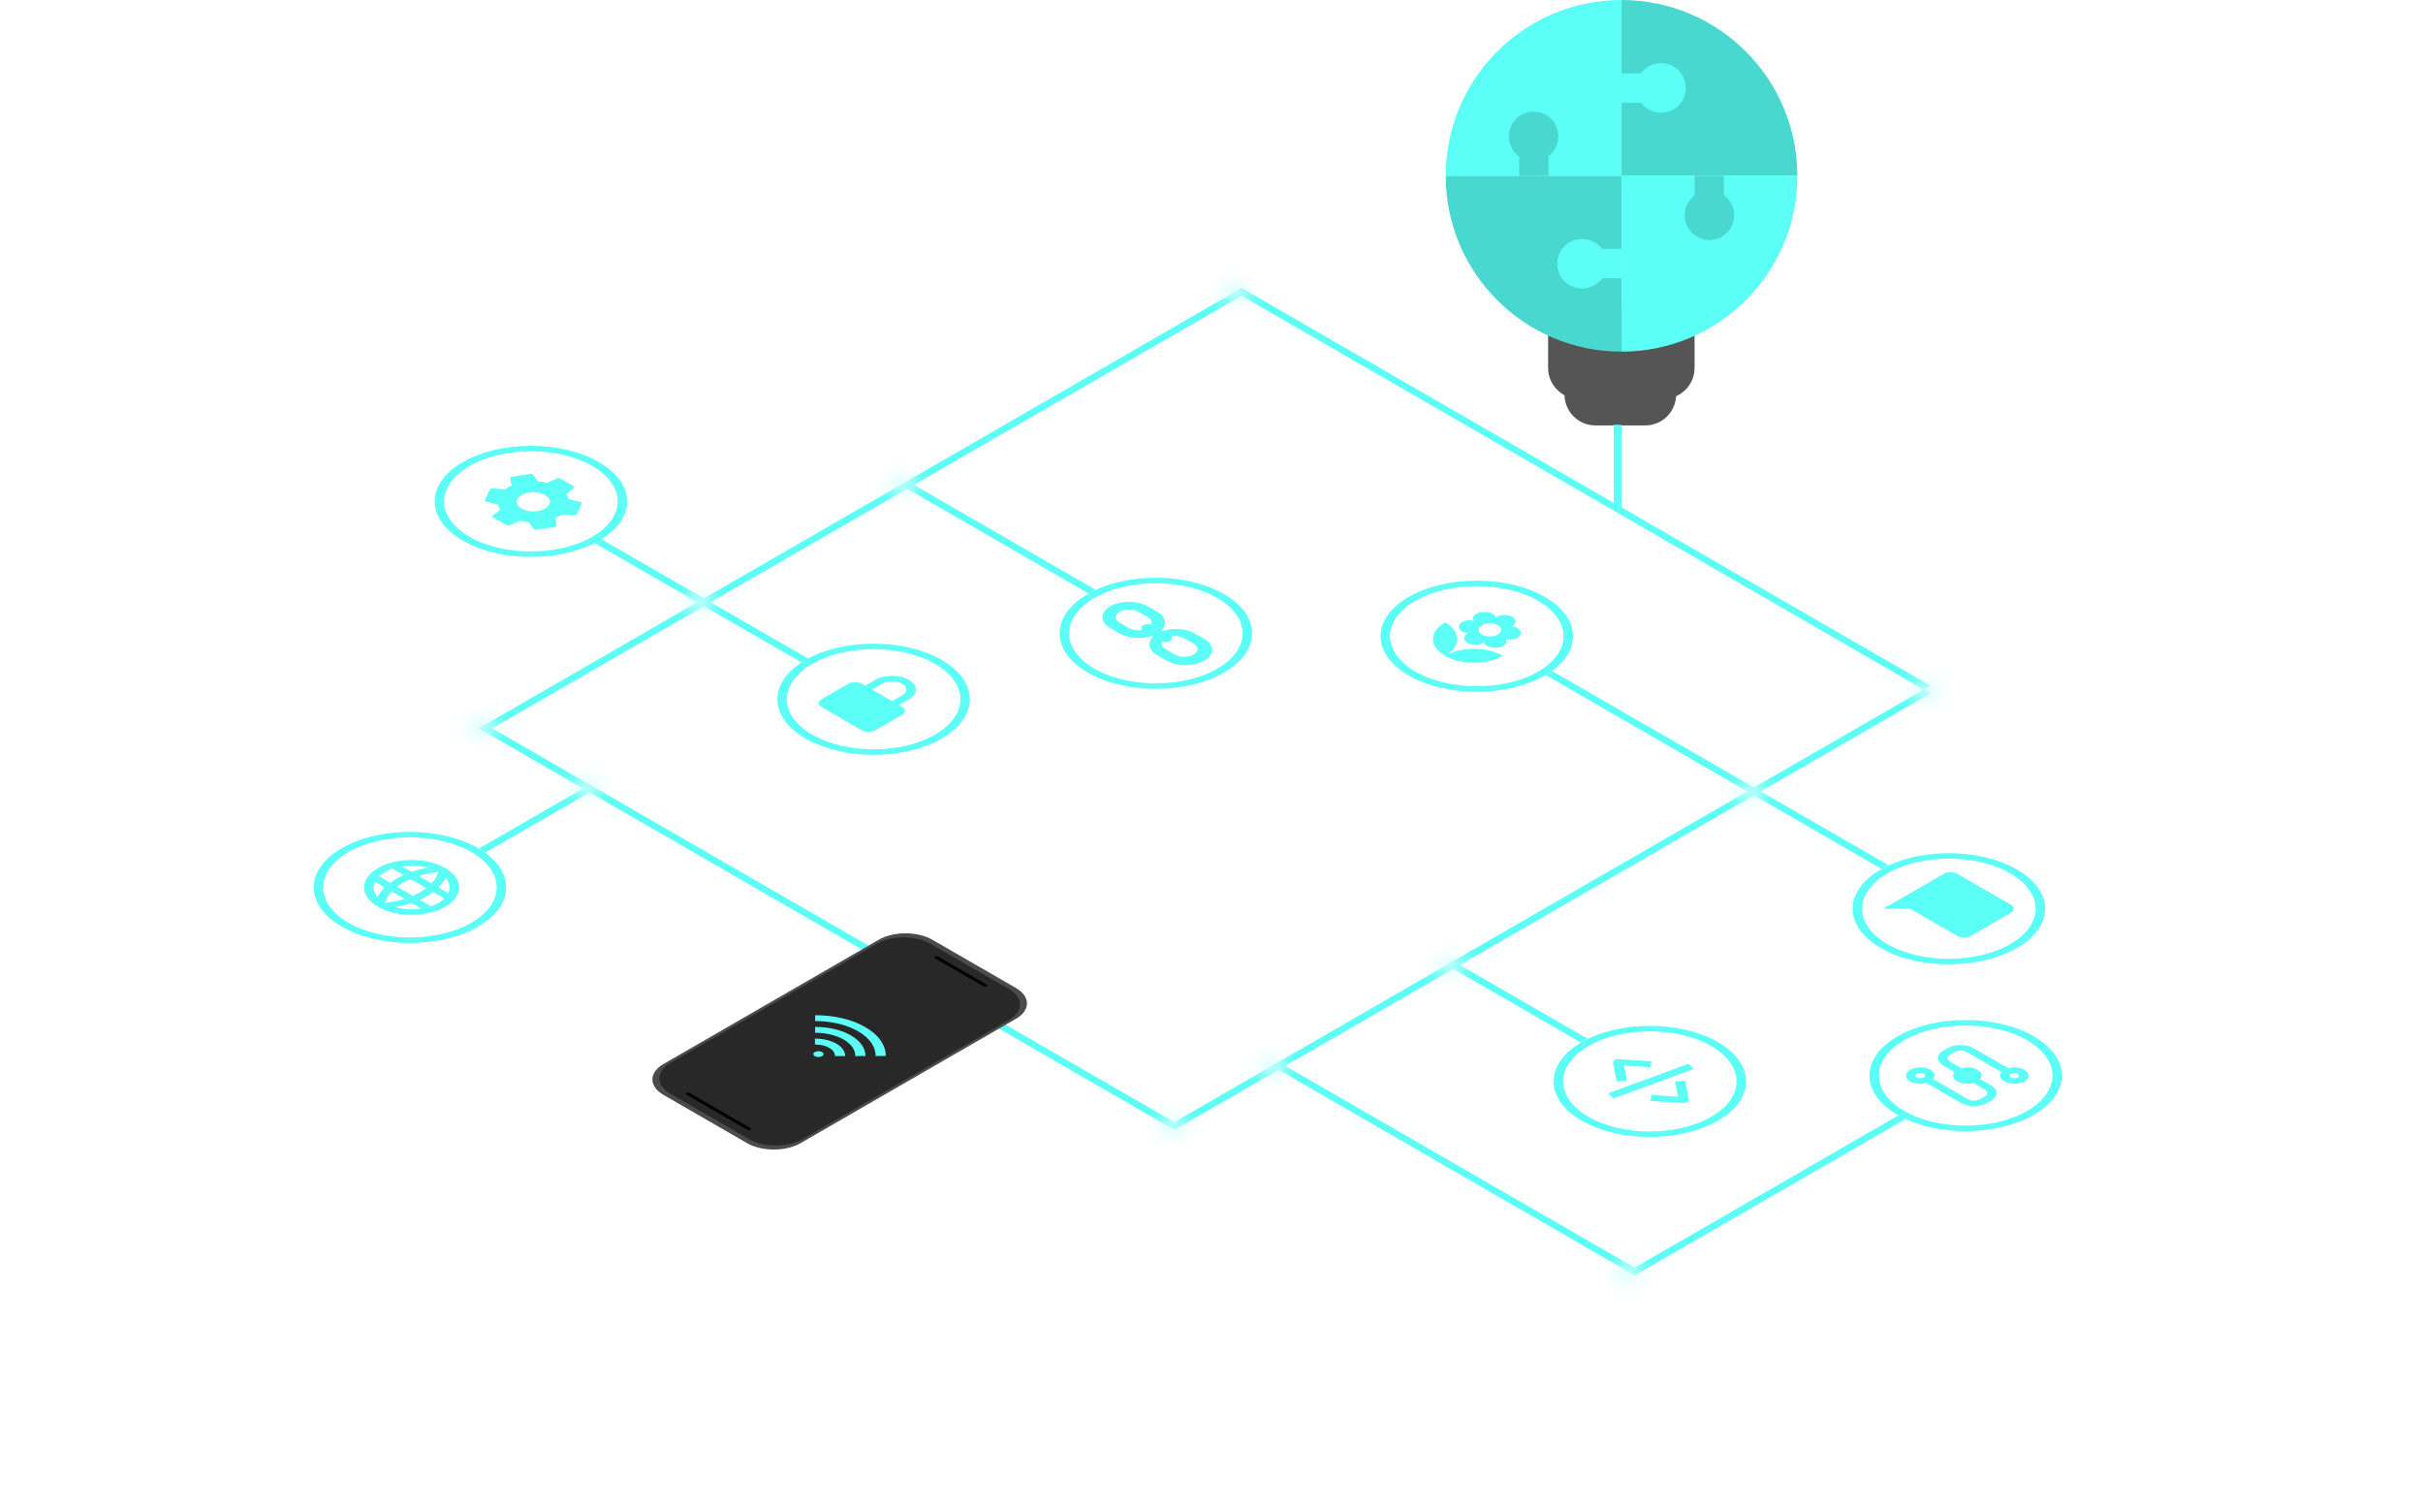
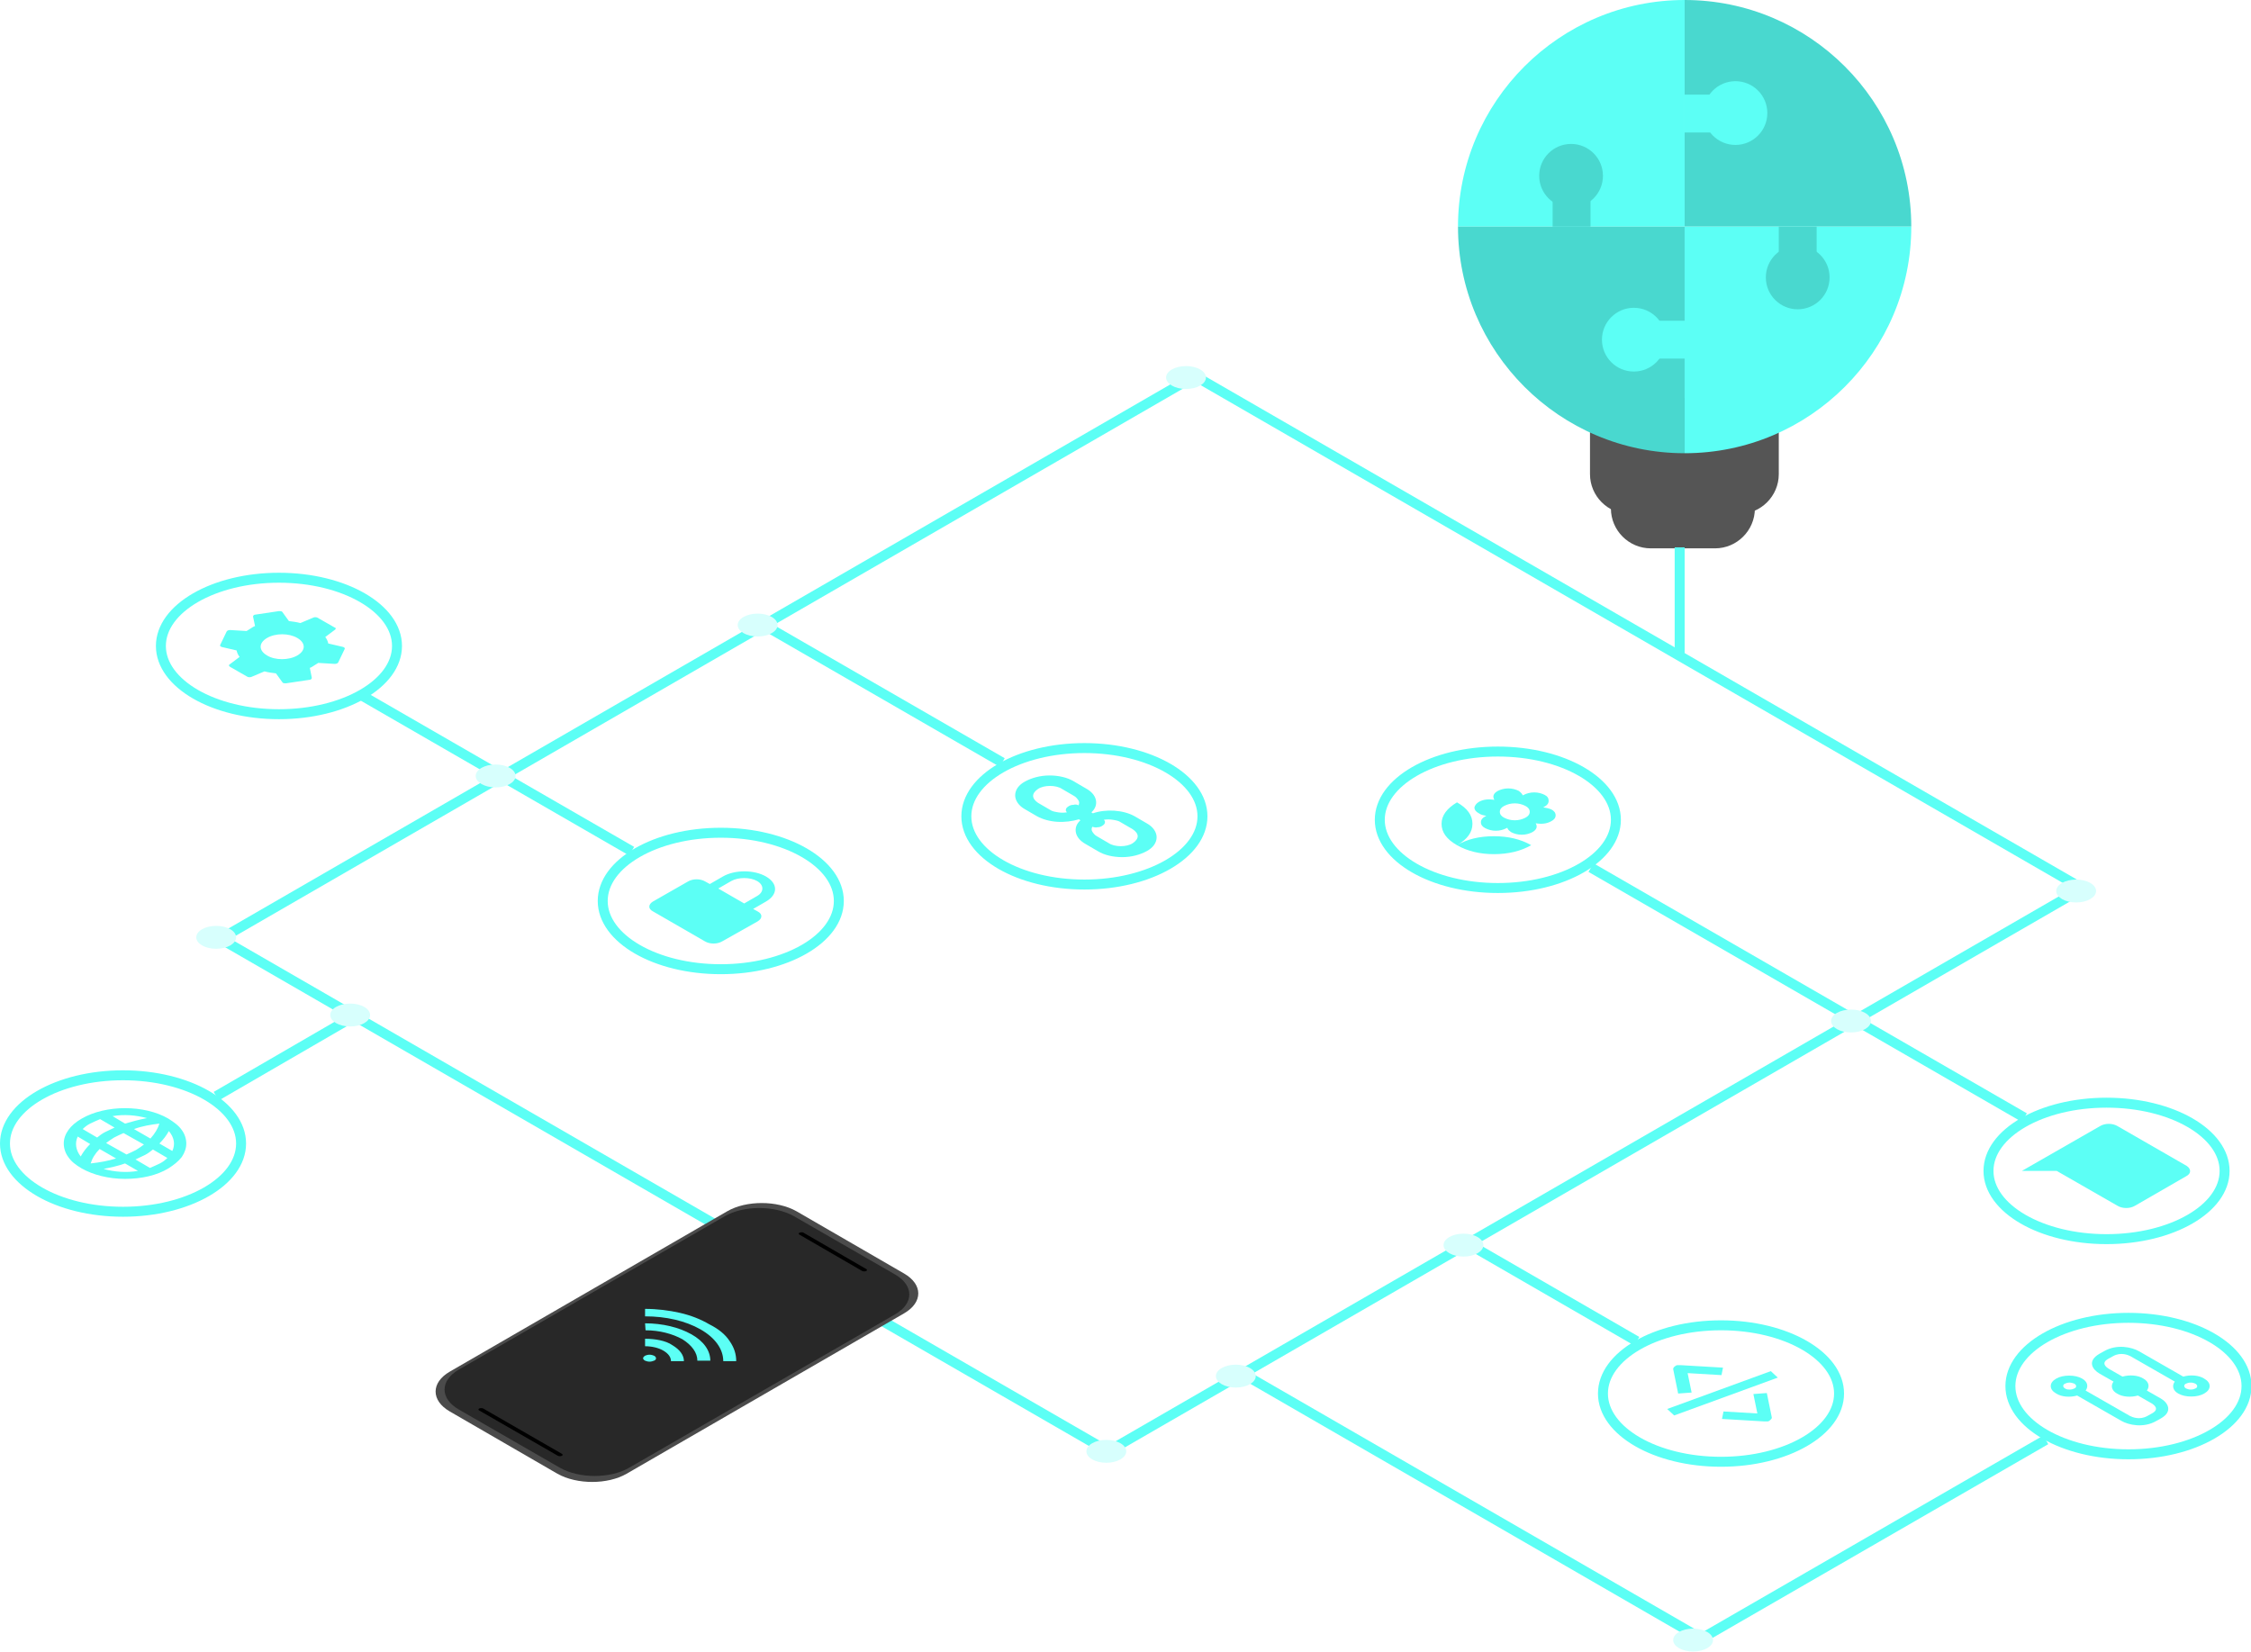
- <svg xmlns="http://www.w3.org/2000/svg" width="627" height="391" viewBox="0 0 627 391" fill="none">
-   <path d="M400.604 79.927H438.502V95.198C438.502 99.617 434.92 103.198 430.502 103.198H408.604C404.185 103.198 400.604 99.617 400.604 95.198V79.927Z" fill="#555555" />
-   <path d="M404.844 99.018H433.741V102.085C433.741 106.503 430.159 110.085 425.741 110.085H412.844C408.425 110.085 404.844 106.503 404.844 102.085V99.018Z" fill="#555555" />
-   <path d="M419.6 0C444.727 0 465.097 20.37 465.097 45.497H419.6V0Z" fill="#49D8CF" />
-   <path d="M374.102 45.497C374.102 20.37 394.471 0 419.599 0V45.497H374.102Z" fill="#5CFFF5" />
-   <circle cx="429.809" cy="22.748" r="6.411" transform="rotate(90 429.809 22.7485)" fill="#5CFFF5" />
-   <rect x="427.197" y="18.997" width="7.599" height="7.599" transform="rotate(90 427.197 18.9967)" fill="#5CFFF5" />
-   <path d="M374.102 45.497H419.599V90.994C394.471 90.994 374.102 70.624 374.102 45.497Z" fill="#49D8CF" />
-   <circle cx="396.851" cy="35.286" r="6.411" fill="#49D8CF" />
-   <rect x="393.1" y="37.898" width="7.599" height="7.599" fill="#49D8CF" />
-   <path d="M419.6 45.497H465.097C465.097 70.624 444.727 90.994 419.6 90.994V45.497Z" fill="#5CFFF5" />
-   <circle cx="409.39" cy="68.246" r="6.411" transform="rotate(-90 409.39 68.2456)" fill="#5CFFF5" />
-   <rect x="412.002" y="71.997" width="7.599" height="7.599" transform="rotate(-90 412.002 71.9974)" fill="#5CFFF5" />
-   <circle cx="442.348" cy="55.708" r="6.411" transform="rotate(-180 442.348 55.7078)" fill="#49D8CF" />
-   <rect x="446.1" y="53.096" width="7.599" height="7.599" transform="rotate(-180 446.1 53.0958)" fill="#49D8CF" />
-   <line y1="-1" x2="205.817" y2="-1" transform="matrix(0.866044 0.499967 -0.866044 0.499967 123.902 188.466)" stroke="#5CFFF5" stroke-width="2" />
-   <line y1="-1" x2="205.817" y2="-1" transform="matrix(0.866044 0.499967 -0.866044 0.499967 319.539 75.525)" stroke="#5CFFF5" stroke-width="2" />
-   <line y1="-1" x2="106.422" y2="-1" transform="matrix(0.866044 0.499967 -0.866044 0.499967 329.104 275.807)" stroke="#5CFFF5" stroke-width="2" />
-   <line y1="-1" x2="40.159" y2="-1" transform="matrix(0.866044 0.499967 -0.866044 0.499967 374.316 249.705)" stroke="#5CFFF5" stroke-width="2" />
-   <line y1="-1" x2="100.398" y2="-1" transform="matrix(0.866044 0.499967 -0.866044 0.499967 399.967 174.662)" stroke="#5CFFF5" stroke-width="2" />
-   <line y1="-1" x2="62.247" y2="-1" transform="matrix(0.866044 0.499967 -0.866044 0.499967 153.465 140.278)" stroke="#5CFFF5" stroke-width="2" />
-   <line y1="-1" x2="56.223" y2="-1" transform="matrix(0.866044 0.499967 -0.866044 0.499967 233.023 125.47)" stroke="#5CFFF5" stroke-width="2" />
-   <line y1="-1" x2="225.896" y2="-1" transform="matrix(-0.866044 0.499967 -0.866044 -0.499967 497.785 178.427)" stroke="#5CFFF5" stroke-width="2" />
-   <line y1="-1" x2="80.821" y2="-1" transform="matrix(-0.866044 0.499967 -0.866044 -0.499967 491.264 288.607)" stroke="#5CFFF5" stroke-width="2" />
-   <line y1="-1" x2="225.896" y2="-1" transform="matrix(-0.866044 0.499967 -0.866044 -0.499967 319.539 75.525)" stroke="#5CFFF5" stroke-width="2" />
-   <line y1="-1" x2="31.123" y2="-1" transform="matrix(-0.866045 0.499967 -0.866044 -0.499968 150.857 204.026)" stroke="#5CFFF5" stroke-width="2" />
-   <line x1="418.582" y1="109.909" x2="418.582" y2="131.915" stroke="#5CFFF5" stroke-width="2" />
-   <rect width="40.963" height="80.319" rx="8" transform="matrix(0.866044 0.499967 -0.866044 0.499967 234.328 239.164)" fill="#4B4B4B" />
-   <rect width="39.46" height="77.685" rx="8" transform="matrix(0.866044 0.499967 -0.866044 0.499967 233.84 240.198)" fill="#282828" />
-   <rect width="19.166" height="0.878" rx="0.439" transform="matrix(0.866044 0.499967 -0.866044 0.499967 178.008 282.575)" fill="black" />
-   <rect width="15.408" height="0.878" rx="0.439" transform="matrix(0.866044 0.499967 -0.866044 0.499967 242.354 247.307)" fill="black" />
-   <path d="M108.566 232.819C109.209 232.528 109.835 232.227 110.426 231.885C111.018 231.544 111.539 231.183 112.044 230.811L114.983 232.508C114.565 232.909 114.07 233.296 113.47 233.642C112.87 233.988 112.2 234.275 111.505 234.516L108.566 232.819ZM102.192 234.721C103.679 234.465 105.122 234.094 106.488 233.627L109.053 235.108C106.76 235.459 104.324 235.322 102.192 234.721ZM106.809 231.805L102.74 229.456C103.227 229.074 103.749 228.713 104.34 228.372C104.931 228.03 105.566 227.724 106.218 227.448L110.287 229.797C109.8 230.169 109.279 230.54 108.687 230.881C108.096 231.223 107.461 231.519 106.809 231.805ZM99.593 233.622C99.914 232.603 100.488 231.599 101.375 230.676L104.696 232.593C103.097 233.105 101.358 233.436 99.593 233.622ZM106.514 225.611L103.975 224.145C106.263 223.787 108.699 223.922 110.826 224.527C109.34 224.783 107.905 225.159 106.514 225.611ZM97.019 228.161L99.558 229.626C98.775 230.43 98.123 231.258 97.68 232.116C96.642 230.887 96.408 229.482 97.019 228.161ZM98.045 226.745C98.462 226.344 98.958 225.957 99.558 225.611C100.158 225.264 100.827 224.978 101.523 224.737L104.462 226.434C103.818 226.725 103.192 227.026 102.601 227.368C102.01 227.709 101.488 228.07 100.984 228.442L98.045 226.745ZM113.444 225.626C113.122 226.645 112.539 227.654 111.652 228.577L108.331 226.66C109.931 226.148 111.678 225.812 113.444 225.626ZM116.009 231.092L113.444 229.611C114.248 228.833 114.885 228 115.339 227.132C116.391 228.372 116.617 229.777 116.009 231.092ZM115.209 224.607C110.4 221.831 102.601 221.846 97.819 224.607C95.513 225.938 94.217 227.744 94.217 229.626C94.217 230.559 94.535 231.482 95.153 232.343C95.771 233.204 96.677 233.987 97.819 234.646C100.125 235.977 103.252 236.725 106.514 236.725C109.775 236.725 112.903 235.977 115.209 234.646C116.35 233.987 117.256 233.204 117.874 232.343C118.492 231.482 118.81 230.559 118.81 229.626C118.81 228.694 118.492 227.771 117.874 226.91C117.256 226.049 116.35 225.266 115.209 224.607Z" fill="#5CFFF5" />
-   <path d="M515.174 280.826L512.409 279.23C513.053 278.437 512.827 277.463 511.696 276.811C510.566 276.158 508.879 276.028 507.505 276.399L504.74 274.803C504.453 274.637 503.088 273.749 504.74 272.795L505.61 272.293C507.201 271.374 508.688 272.062 509.088 272.293L517.939 277.403C517.296 278.196 517.522 279.17 518.652 279.822C519.344 280.222 520.282 280.446 521.261 280.446C522.239 280.446 523.177 280.222 523.869 279.822C524.561 279.423 524.95 278.881 524.95 278.317C524.95 277.752 524.561 277.21 523.869 276.811C522.739 276.158 521.052 276.028 519.678 276.399L510.827 271.289C509.427 270.481 506.427 269.813 503.871 271.289L503.001 271.791C500.445 273.267 501.602 274.999 503.001 275.807L505.766 277.403C505.123 278.196 505.349 279.17 506.479 279.822C507.61 280.475 509.297 280.605 510.67 280.234L513.435 281.83C513.722 281.996 515.087 282.884 513.435 283.838L512.566 284.34C510.975 285.259 509.488 284.571 509.088 284.34L500.236 279.23C500.88 278.437 500.654 277.463 499.523 276.811C498.832 276.411 497.893 276.187 496.915 276.187C495.937 276.187 494.998 276.411 494.306 276.811C493.615 277.21 493.226 277.752 493.226 278.317C493.226 278.881 493.615 279.423 494.306 279.822C495.437 280.475 497.124 280.605 498.497 280.234L507.349 285.344C508.749 286.152 511.757 286.815 514.305 285.344L515.174 284.842C517.722 283.371 516.574 281.634 515.174 280.826ZM522.13 277.815C522.361 277.948 522.49 278.128 522.49 278.317C522.49 278.505 522.361 278.685 522.13 278.818C521.9 278.952 521.587 279.026 521.261 279.026C520.935 279.026 520.622 278.952 520.391 278.818C520.161 278.685 520.031 278.505 520.031 278.317C520.031 278.128 520.161 277.948 520.391 277.815C520.622 277.681 520.935 277.607 521.261 277.607C521.587 277.607 521.9 277.681 522.13 277.815ZM496.045 278.818C495.815 278.685 495.685 278.505 495.685 278.317C495.685 278.128 495.815 277.948 496.045 277.815C496.276 277.681 496.589 277.607 496.915 277.607C497.241 277.607 497.554 277.681 497.784 277.815C498.015 277.948 498.145 278.128 498.145 278.317C498.145 278.505 498.015 278.685 497.784 278.818C497.554 278.952 497.241 279.026 496.915 279.026C496.589 279.026 496.276 278.952 496.045 278.818Z" fill="#5CFFF5" />
-   <path d="M216.442 270.069C217.967 270.95 218.723 272.111 218.714 273.274L216.093 273.281C216.1 272.506 215.596 271.732 214.578 271.145C213.561 270.558 212.221 270.267 210.878 270.271L210.891 268.757C211.924 268.753 212.946 268.867 213.899 269.093C214.851 269.318 215.715 269.65 216.442 270.069ZM210.918 265.729C214.42 265.718 217.705 266.496 220.168 267.918C222.631 269.34 223.978 271.237 223.961 273.258L221.339 273.266C221.353 271.649 220.276 270.132 218.305 268.994C216.334 267.856 213.706 267.234 210.905 267.242L210.918 265.729ZM227.895 269.261C228.774 270.525 229.219 271.877 229.205 273.244L226.583 273.251C226.603 270.826 224.988 268.55 222.032 266.843C219.076 265.137 215.134 264.203 210.932 264.216L210.945 262.703C213.356 262.694 215.741 262.96 217.964 263.486C220.186 264.012 222.202 264.788 223.896 265.768C225.639 266.774 226.985 267.949 227.897 269.262L227.895 269.261ZM210.861 272.226C211.108 272.083 211.442 272.003 211.79 272.002C212.138 272.001 212.471 272.08 212.715 272.221C212.96 272.362 213.096 272.554 213.094 272.755C213.093 272.955 212.953 273.148 212.706 273.291C212.459 273.434 212.125 273.514 211.777 273.515C211.429 273.516 211.097 273.438 210.852 273.296C210.607 273.155 210.471 272.963 210.473 272.762C210.474 272.562 210.614 272.369 210.861 272.226Z" fill="#5CFFF5" />
-   <path d="M143.623 134.073C143.936 133.933 144.24 133.787 144.536 133.616C144.831 133.446 145.084 133.27 145.327 133.089L148.596 133.32C148.892 133.34 149.17 133.23 149.257 133.059L150.527 130.319C150.614 130.148 150.448 129.972 150.188 129.902L147.153 129.154C147.049 128.692 146.849 128.245 146.536 127.814L148.509 126.293C148.597 126.225 148.64 126.142 148.628 126.058C148.617 125.974 148.553 125.895 148.449 125.836L144.971 123.828C144.753 123.703 144.414 123.688 144.179 123.793L141.545 124.932C140.797 124.752 140.014 124.641 139.223 124.576L137.928 122.824C137.806 122.664 137.502 122.578 137.206 122.629L132.459 123.361C132.154 123.407 131.972 123.572 132.006 123.743L132.406 125.63C132.093 125.771 131.78 125.921 131.493 126.087C131.206 126.253 130.946 126.433 130.702 126.614L127.433 126.383C127.137 126.363 126.859 126.474 126.772 126.644L125.503 129.385C125.416 129.556 125.581 129.731 125.842 129.801L128.876 130.549C128.981 131.011 129.181 131.458 129.494 131.89L127.52 133.411C127.337 133.546 127.363 133.742 127.581 133.867L131.059 135.875C131.276 136.001 131.615 136.016 131.85 135.91L134.484 134.771C135.232 134.952 136.015 135.062 136.806 135.127L138.102 136.879C138.223 137.04 138.528 137.125 138.823 137.075L143.571 136.342C143.866 136.292 144.058 136.131 144.023 135.961L143.623 134.073ZM134.971 131.609C133.293 130.64 133.293 129.064 134.971 128.095C136.65 127.126 139.38 127.126 141.058 128.095C142.736 129.064 142.736 130.64 141.058 131.609C139.38 132.577 136.65 132.577 134.971 131.609Z" fill="#5CFFF5" />
-   <path d="M520.393 234.144L506.481 226.113C505.525 225.561 503.96 225.561 503.003 226.113L487.352 235.148L494.308 235.148L506.481 242.175C507.438 242.728 509.003 242.728 509.959 242.175L520.393 236.152C521.35 235.6 521.35 234.696 520.393 234.144Z" fill="#5CFFF5" />
-   <path fill-rule="evenodd" clip-rule="evenodd" d="M300.518 163.129L300.825 163.306C303.465 162.406 306.923 162.61 309.192 163.92L311.627 165.325C312.918 166.071 313.644 167.082 313.644 168.136C313.644 169.191 312.918 170.202 311.627 170.947C310.336 171.693 308.584 172.112 306.758 172.112C304.932 172.112 303.18 171.693 301.889 170.947L299.454 169.542C298.375 168.919 297.684 168.106 297.492 167.232C297.299 166.357 297.615 165.471 298.39 164.711L298.083 164.534C296.768 164.981 295.232 165.164 293.718 165.053C292.203 164.942 290.796 164.543 289.716 163.92L287.281 162.514C285.99 161.769 285.264 160.758 285.264 159.703C285.264 158.649 285.99 157.638 287.281 156.893C288.573 156.147 290.324 155.728 292.15 155.728C293.977 155.728 295.728 156.147 297.02 156.893L299.454 158.298C300.534 158.921 301.224 159.734 301.416 160.608C301.609 161.483 301.293 162.369 300.518 163.129ZM297.895 161.658C298.064 161.317 298.073 160.955 297.919 160.612C297.765 160.268 297.454 159.954 297.02 159.703L294.585 158.298C293.939 157.925 293.064 157.716 292.15 157.716C291.237 157.716 290.361 157.925 289.716 158.298C289.07 158.671 288.707 159.176 288.707 159.703C288.707 160.231 289.07 160.736 289.716 161.109L292.15 162.514C292.585 162.766 293.128 162.945 293.724 163.034C294.319 163.123 294.945 163.118 295.536 163.02C295.34 162.83 295.26 162.608 295.308 162.389C295.355 162.17 295.528 161.966 295.799 161.81C296.069 161.653 296.422 161.554 296.802 161.526C297.181 161.499 297.566 161.545 297.895 161.658ZM300.708 166.007C300.539 166.348 300.531 166.709 300.685 167.053C300.839 167.396 301.15 167.71 301.584 167.961L304.019 169.366C304.665 169.739 305.54 169.948 306.454 169.948C307.367 169.948 308.242 169.739 308.888 169.366C309.534 168.993 309.897 168.488 309.897 167.961C309.897 167.434 309.534 166.928 308.888 166.555L306.454 165.15C306.019 164.899 305.476 164.719 304.88 164.631C304.285 164.542 303.659 164.547 303.068 164.644C303.264 164.834 303.344 165.056 303.296 165.276C303.248 165.495 303.076 165.698 302.805 165.855C302.535 166.011 302.182 166.11 301.802 166.138C301.423 166.165 301.038 166.119 300.709 166.006L300.708 166.007Z" fill="#5CFFF5" />
-   <path d="M233.459 184.952C234.418 184.398 234.418 183.498 233.459 182.944L232.59 182.442L235.198 180.936C237.595 179.552 237.595 177.301 235.198 175.917C232.801 174.533 228.9 174.533 226.503 175.917L223.895 177.423L223.025 176.921C222.066 176.367 220.506 176.367 219.547 176.921L212.591 180.936C211.632 181.49 211.632 182.391 212.591 182.944L223.025 188.968C223.984 189.521 225.544 189.521 226.503 188.968L233.459 184.952ZM228.242 176.921C229.68 176.09 232.021 176.09 233.459 176.921C234.897 177.751 234.897 179.102 233.459 179.932L230.851 181.438L225.634 178.427L228.242 176.921Z" fill="#5CFFF5" />
-   <path d="M418.351 279.833L421.004 279.663L420.245 275.718L427.077 276.157L427.372 274.625L418.882 274.081C418.683 274.068 418.481 274.081 418.292 274.119C418.104 274.158 417.932 274.22 417.791 274.301C417.649 274.383 417.541 274.482 417.475 274.591C417.409 274.7 417.386 274.816 417.408 274.931L418.351 279.833ZM436.098 279.663L433.445 279.833L434.205 283.777L427.372 283.339L427.077 284.87L435.568 285.415C435.767 285.428 435.968 285.414 436.157 285.376C436.346 285.338 436.517 285.276 436.659 285.194C436.8 285.112 436.908 285.013 436.974 284.904C437.04 284.795 437.063 284.679 437.041 284.564L436.098 279.663Z" fill="#5CFFF5" />
-   <path d="M438.318 276.585L417.564 284.209L416.131 282.909L436.885 275.285L438.318 276.585Z" fill="#5CFFF5" />
-   <path d="M373.944 169.678C375.988 168.498 378.466 167.904 381.377 167.897C384.288 167.889 386.779 168.483 388.849 169.678C386.779 170.873 384.295 171.471 381.397 171.471C378.498 171.471 376.014 170.873 373.944 169.678ZM378.33 161.006C379.21 160.498 380.232 160.371 381.397 160.625C380.983 159.938 381.203 159.348 382.056 158.855C382.626 158.526 383.324 158.362 384.153 158.362C384.981 158.362 385.679 158.526 386.249 158.855C386.689 159.109 386.947 159.407 387.025 159.751L387.18 159.661C387.75 159.333 388.442 159.165 389.257 159.157C390.072 159.15 390.764 159.31 391.334 159.639C391.903 159.968 392.181 160.367 392.168 160.838C392.155 161.309 391.864 161.708 391.295 162.037L391.14 162.126C391.761 162.186 392.278 162.336 392.692 162.575C393.262 162.903 393.546 163.307 393.546 163.785C393.546 164.263 393.262 164.666 392.692 164.995C391.838 165.488 390.816 165.615 389.626 165.376C390.066 166.048 389.846 166.638 388.966 167.146C388.397 167.475 387.704 167.635 386.889 167.628C386.074 167.62 385.382 167.452 384.812 167.124C384.373 166.87 384.101 166.578 383.997 166.25L383.842 166.339C383.273 166.668 382.587 166.832 381.785 166.832C380.983 166.832 380.297 166.668 379.727 166.339C379.158 166.011 378.874 165.615 378.874 165.152C378.874 164.689 379.158 164.293 379.727 163.964L379.883 163.874C379.288 163.8 378.783 163.643 378.369 163.404C377.8 163.075 377.508 162.675 377.496 162.205C377.483 161.734 377.761 161.335 378.33 161.006ZM387.607 161.79C387.038 161.462 386.346 161.301 385.531 161.309C384.715 161.316 384.023 161.484 383.454 161.813C382.885 162.141 382.6 162.537 382.6 163C382.6 163.464 382.885 163.859 383.454 164.188C384.023 164.517 384.709 164.681 385.511 164.681C386.313 164.681 386.999 164.517 387.568 164.188C388.138 163.859 388.429 163.46 388.442 162.989C388.455 162.519 388.177 162.119 387.607 161.79ZM373.944 161.073C376.014 162.268 377.043 163.706 377.03 165.387C377.017 167.068 375.988 168.498 373.944 169.678C371.874 168.483 370.838 167.049 370.838 165.376C370.838 163.703 371.874 162.268 373.944 161.073Z" fill="#5CFFF5" />
-   <g filter="url(#filter0_f)">
-     <circle r="3.263" transform="matrix(0.866044 0.499967 -0.866044 0.499967 303.453 291.367)" fill="#D7FFFD" />
+ <svg xmlns="http://www.w3.org/2000/svg" version="1.1" id="Layer_1" x="0px" y="0px" viewBox="0 0 451.9 331.6" style="enable-background:new 0 0 451.9 331.6;" xml:space="preserve">
+   <style type="text/css">
+ 	.st0{fill:#555555;}
+ 	.st1{fill:#49D8CF;}
+ 	.st2{fill:#5CFFF5;}
+ 	.st3{fill:none;stroke:#5CFFF5;stroke-width:2;}
+ 	.st4{fill:#4B4B4B;}
+ 	.st5{fill:#282828;}
+ 	.st6{fill-rule:evenodd;clip-rule:evenodd;fill:#5CFFF5;}
+ 	.st7{fill:#D7FFFD;}
+ </style>
+   <path class="st0" d="M319.2,79.9h37.9v15.3c0,4.4-3.6,8-8,8h-21.9c-4.4,0-8-3.6-8-8V79.9z" />
+   <path class="st0" d="M323.4,99h28.9v3.1c0,4.4-3.6,8-8,8h-12.9c-4.4,0-8-3.6-8-8V99z" />
+   <path class="st1" d="M338.2,0c25.1,0,45.5,20.4,45.5,45.5h-45.5V0z" />
+   <path class="st2" d="M292.7,45.5c0-25.1,20.4-45.5,45.5-45.5v45.5H292.7z" />
+   <circle class="st2" cx="348.4" cy="22.7" r="6.4" />
+   <rect x="338.2" y="19" class="st2" width="7.6" height="7.6" />
+   <path class="st1" d="M292.7,45.5h45.5V91C313.1,91,292.7,70.6,292.7,45.5z" />
+   <circle class="st1" cx="315.4" cy="35.3" r="6.4" />
+   <rect x="311.7" y="37.9" class="st1" width="7.6" height="7.6" />
+   <path class="st2" d="M338.2,45.5h45.5c0,25.1-20.4,45.5-45.5,45.5V45.5z" />
+   <circle class="st2" cx="328" cy="68.2" r="6.4" />
+   <rect x="330.6" y="64.4" class="st2" width="7.6" height="7.6" />
+   <circle class="st1" cx="360.9" cy="55.7" r="6.4" />
+   <rect x="357.1" y="45.5" class="st1" width="7.6" height="7.6" />
+   <line class="st3" x1="43.4" y1="188" x2="221.6" y2="290.9" />
+   <line class="st3" x1="239" y1="75" x2="417.2" y2="177.9" />
+   <line class="st3" x1="248.6" y1="275.3" x2="340.7" y2="328.5" />
+   <line class="st3" x1="293.8" y1="249.2" x2="328.6" y2="269.3" />
+   <line class="st3" x1="319.4" y1="174.2" x2="406.4" y2="224.4" />
+   <line class="st3" x1="72.9" y1="139.8" x2="126.8" y2="170.9" />
+   <line class="st3" x1="152.5" y1="125" x2="201.2" y2="153.1" />
+   <line class="st3" x1="417.2" y1="178.9" x2="221.6" y2="291.9" />
+   <line class="st3" x1="410.7" y1="289.1" x2="340.7" y2="329.5" />
+   <line class="st3" x1="239" y1="76" x2="43.4" y2="189" />
+   <line class="st3" x1="70.3" y1="204.5" x2="43.4" y2="220.1" />
+   <line class="st3" x1="337.2" y1="109.9" x2="337.2" y2="131.9" />
+   <path class="st4" d="M159.9,243.2l21.6,12.5c3.8,2.2,3.8,5.8,0,8l-55.7,32.2c-3.8,2.2-10,2.2-13.9,0l-21.6-12.5  c-3.8-2.2-3.8-5.8,0-8l55.7-32.2C149.8,241,156,241,159.9,243.2z" />
+   <path class="st5" d="M159.4,244.2l20.3,11.7c3.8,2.2,3.8,5.8,0,8l-53.4,30.8c-3.8,2.2-10,2.2-13.9,0L92.1,283c-3.8-2.2-3.8-5.8,0-8  l53.4-30.8C149.3,242,155.5,242,159.4,244.2z" />
+   <path d="M97,282.8l15.8,9.1c0.2,0.1,0.2,0.3,0,0.4l0,0c-0.2,0.1-0.6,0.1-0.8,0l-15.8-9.1c-0.2-0.1-0.2-0.3,0-0.4l0,0  C96.4,282.7,96.8,282.7,97,282.8z" />
+   <path d="M161.3,247.5l12.6,7.3c0.2,0.1,0.2,0.3,0,0.4l0,0c-0.2,0.1-0.6,0.1-0.8,0l-12.6-7.3c-0.2-0.1-0.2-0.3,0-0.4l0,0  C160.8,247.4,161.1,247.4,161.3,247.5z" />
+   <path class="st2" d="M27.2,232.8c0.6-0.3,1.3-0.6,1.9-0.9c0.6-0.3,1.1-0.7,1.6-1.1l2.9,1.7c-0.4,0.4-0.9,0.8-1.5,1.1  c-0.6,0.3-1.3,0.6-2,0.9L27.2,232.8z M20.8,234.7c1.5-0.3,2.9-0.6,4.3-1.1l2.6,1.5C25.4,235.5,22.9,235.3,20.8,234.7z M25.4,231.8  l-4.1-2.3c0.5-0.4,1-0.7,1.6-1.1c0.6-0.3,1.2-0.6,1.9-0.9l4.1,2.3c-0.5,0.4-1,0.7-1.6,1.1C26.7,231.2,26.1,231.5,25.4,231.8z   M18.2,233.6c0.3-1,0.9-2,1.8-2.9l3.3,1.9C21.7,233.1,20,233.4,18.2,233.6z M25.1,225.6l-2.5-1.5c2.3-0.4,4.7-0.2,6.9,0.4  C27.9,224.8,26.5,225.2,25.1,225.6z M15.6,228.2l2.5,1.5c-0.8,0.8-1.4,1.6-1.9,2.5C15.2,230.9,15,229.5,15.6,228.2z M16.6,226.7  c0.4-0.4,0.9-0.8,1.5-1.1c0.6-0.3,1.3-0.6,2-0.9l2.9,1.7c-0.6,0.3-1.3,0.6-1.9,0.9c-0.6,0.3-1.1,0.7-1.6,1.1L16.6,226.7z M32,225.6  c-0.3,1-0.9,2-1.8,3l-3.3-1.9C28.5,226.1,30.3,225.8,32,225.6z M34.6,231.1l-2.6-1.5c0.8-0.8,1.4-1.6,1.9-2.5  C35,228.4,35.2,229.8,34.6,231.1z M33.8,224.6c-4.8-2.8-12.6-2.8-17.4,0c-2.3,1.3-3.6,3.1-3.6,5c0,0.9,0.3,1.9,0.9,2.7  c0.6,0.9,1.5,1.6,2.7,2.3c2.3,1.3,5.4,2.1,8.7,2.1c3.3,0,6.4-0.7,8.7-2.1c1.1-0.7,2-1.4,2.7-2.3c0.6-0.9,0.9-1.8,0.9-2.7  c0-0.9-0.3-1.9-0.9-2.7C35.9,226,34.9,225.3,33.8,224.6z" />
+   <path class="st2" d="M433.8,280.8l-2.8-1.6c0.6-0.8,0.4-1.8-0.7-2.4c-1.1-0.7-2.8-0.8-4.2-0.4l-2.8-1.6c-0.3-0.2-1.7-1.1,0-2  l0.9-0.5c1.6-0.9,3.1-0.2,3.5,0l8.9,5.1c-0.6,0.8-0.4,1.8,0.7,2.4c0.7,0.4,1.6,0.6,2.6,0.6c1,0,1.9-0.2,2.6-0.6  c0.7-0.4,1.1-0.9,1.1-1.5c0-0.6-0.4-1.1-1.1-1.5c-1.1-0.7-2.8-0.8-4.2-0.4l-8.9-5.1c-1.4-0.8-4.4-1.5-7,0l-0.9,0.5  c-2.6,1.5-1.4,3.2,0,4l2.8,1.6c-0.6,0.8-0.4,1.8,0.7,2.4c1.1,0.7,2.8,0.8,4.2,0.4l2.8,1.6c0.3,0.2,1.7,1.1,0,2l-0.9,0.5  c-1.6,0.9-3.1,0.2-3.5,0l-8.9-5.1c0.6-0.8,0.4-1.8-0.7-2.4c-0.7-0.4-1.6-0.6-2.6-0.6s-1.9,0.2-2.6,0.6c-0.7,0.4-1.1,0.9-1.1,1.5  c0,0.6,0.4,1.1,1.1,1.5c1.1,0.7,2.8,0.8,4.2,0.4l8.9,5.1c1.4,0.8,4.4,1.5,7,0l0.9-0.5C436.3,283.4,435.2,281.6,433.8,280.8z   M440.7,277.8c0.2,0.1,0.4,0.3,0.4,0.5c0,0.2-0.1,0.4-0.4,0.5c-0.2,0.1-0.5,0.2-0.9,0.2s-0.6-0.1-0.9-0.2c-0.2-0.1-0.4-0.3-0.4-0.5  c0-0.2,0.1-0.4,0.4-0.5c0.2-0.1,0.5-0.2,0.9-0.2S440.5,277.7,440.7,277.8z M414.6,278.8c-0.2-0.1-0.4-0.3-0.4-0.5  c0-0.2,0.1-0.4,0.4-0.5c0.2-0.1,0.5-0.2,0.9-0.2c0.3,0,0.6,0.1,0.9,0.2c0.2,0.1,0.4,0.3,0.4,0.5c0,0.2-0.1,0.4-0.4,0.5  c-0.2,0.1-0.5,0.2-0.9,0.2C415.2,279,414.9,279,414.6,278.8z" />
+   <path class="st2" d="M135,270.1c1.5,0.9,2.3,2,2.3,3.2l-2.6,0c0-0.8-0.5-1.5-1.5-2.1c-1-0.6-2.4-0.9-3.7-0.9l0-1.5  c1,0,2.1,0.1,3,0.3C133.4,269.3,134.3,269.6,135,270.1z M129.5,265.7c3.5,0,6.8,0.8,9.3,2.2s3.8,3.3,3.8,5.3l-2.6,0  c0-1.6-1.1-3.1-3-4.3c-2-1.1-4.6-1.8-7.4-1.8L129.5,265.7z M146.5,269.3c0.9,1.3,1.3,2.6,1.3,4l-2.6,0c0-2.4-1.6-4.7-4.6-6.4  c-3-1.7-6.9-2.6-11.1-2.6l0-1.5c2.4,0,4.8,0.3,7,0.8c2.2,0.5,4.2,1.3,5.9,2.3C144.2,266.8,145.6,267.9,146.5,269.3L146.5,269.3z   M129.5,272.2c0.2-0.1,0.6-0.2,0.9-0.2c0.3,0,0.7,0.1,0.9,0.2c0.2,0.1,0.4,0.3,0.4,0.5c0,0.2-0.1,0.4-0.4,0.5  c-0.2,0.1-0.6,0.2-0.9,0.2c-0.3,0-0.7-0.1-0.9-0.2c-0.2-0.1-0.4-0.3-0.4-0.5C129.1,272.6,129.2,272.4,129.5,272.2z" />
+   <path class="st2" d="M62.2,134.1c0.3-0.1,0.6-0.3,0.9-0.5c0.3-0.2,0.5-0.3,0.8-0.5l3.3,0.2c0.3,0,0.6-0.1,0.7-0.3l1.3-2.7  c0.1-0.2-0.1-0.3-0.3-0.4l-3-0.7c-0.1-0.5-0.3-0.9-0.6-1.3l2-1.5c0.1-0.1,0.1-0.2,0.1-0.2c0-0.1-0.1-0.2-0.2-0.2l-3.5-2  c-0.2-0.1-0.6-0.1-0.8,0l-2.6,1.1c-0.7-0.2-1.5-0.3-2.3-0.4l-1.3-1.8c-0.1-0.2-0.4-0.2-0.7-0.2l-4.7,0.7c-0.3,0-0.5,0.2-0.5,0.4  l0.4,1.9c-0.3,0.1-0.6,0.3-0.9,0.5s-0.5,0.3-0.8,0.5l-3.3-0.2c-0.3,0-0.6,0.1-0.7,0.3l-1.3,2.7c-0.1,0.2,0.1,0.3,0.3,0.4l3,0.7  c0.1,0.5,0.3,0.9,0.6,1.3l-2,1.5c-0.2,0.1-0.2,0.3,0.1,0.5l3.5,2c0.2,0.1,0.6,0.1,0.8,0l2.6-1.1c0.7,0.2,1.5,0.3,2.3,0.4l1.3,1.8  c0.1,0.2,0.4,0.2,0.7,0.2l4.7-0.7c0.3,0,0.5-0.2,0.5-0.4L62.2,134.1z M53.6,131.6c-1.7-1-1.7-2.5,0-3.5c1.7-1,4.4-1,6.1,0  c1.7,1,1.7,2.5,0,3.5C58,132.6,55.2,132.6,53.6,131.6z" />
+   <path class="st2" d="M439,234.1l-13.9-8c-1-0.6-2.5-0.6-3.5,0l-15.7,9h7l12.2,7c1,0.6,2.5,0.6,3.5,0l10.4-6  C439.9,235.6,439.9,234.7,439,234.1z" />
+   <path class="st6" d="M219.1,163.1l0.3,0.2c2.6-0.9,6.1-0.7,8.4,0.6l2.4,1.4c1.3,0.7,2,1.8,2,2.8c0,1.1-0.7,2.1-2,2.8  c-1.3,0.7-3,1.2-4.9,1.2c-1.8,0-3.6-0.4-4.9-1.2l-2.4-1.4c-1.1-0.6-1.8-1.4-2-2.3c-0.2-0.9,0.1-1.8,0.9-2.5l-0.3-0.2  c-1.3,0.4-2.9,0.6-4.4,0.5c-1.5-0.1-2.9-0.5-4-1.1l-2.4-1.4c-1.3-0.7-2-1.8-2-2.8c0-1.1,0.7-2.1,2-2.8c1.3-0.7,3-1.2,4.9-1.2  c1.8,0,3.6,0.4,4.9,1.2l2.4,1.4c1.1,0.6,1.8,1.4,2,2.3C220.2,161.5,219.9,162.4,219.1,163.1z M216.5,161.7c0.2-0.3,0.2-0.7,0-1  c-0.2-0.3-0.5-0.7-0.9-0.9l-2.4-1.4c-0.6-0.4-1.5-0.6-2.4-0.6c-0.9,0-1.8,0.2-2.4,0.6c-0.6,0.4-1,0.9-1,1.4c0,0.5,0.4,1,1,1.4  l2.4,1.4c0.4,0.3,1,0.4,1.6,0.5c0.6,0.1,1.2,0.1,1.8,0c-0.2-0.2-0.3-0.4-0.2-0.6c0-0.2,0.2-0.4,0.5-0.6c0.3-0.2,0.6-0.3,1-0.3  C215.8,161.5,216.2,161.5,216.5,161.7z M219.3,166c-0.2,0.3-0.2,0.7,0,1c0.2,0.3,0.5,0.7,0.9,0.9l2.4,1.4c0.6,0.4,1.5,0.6,2.4,0.6  c0.9,0,1.8-0.2,2.4-0.6s1-0.9,1-1.4c0-0.5-0.4-1-1-1.4l-2.4-1.4c-0.4-0.3-1-0.4-1.6-0.5c-0.6-0.1-1.2-0.1-1.8,0  c0.2,0.2,0.3,0.4,0.2,0.6c0,0.2-0.2,0.4-0.5,0.6c-0.3,0.2-0.6,0.3-1,0.3C220,166.2,219.6,166.1,219.3,166L219.3,166z" />
+   <path class="st2" d="M152.1,185c1-0.6,1-1.5,0-2l-0.9-0.5l2.6-1.5c2.4-1.4,2.4-3.6,0-5c-2.4-1.4-6.3-1.4-8.7,0l-2.6,1.5l-0.9-0.5  c-1-0.6-2.5-0.6-3.5,0l-7,4c-1,0.6-1,1.5,0,2l10.4,6c1,0.6,2.5,0.6,3.5,0L152.1,185z M146.8,176.9c1.4-0.8,3.8-0.8,5.2,0  c1.4,0.8,1.4,2.2,0,3l-2.6,1.5l-5.2-3L146.8,176.9z" />
+   <path class="st2" d="M336.9,279.8l2.7-0.2l-0.8-3.9l6.8,0.4l0.3-1.5l-8.5-0.5c-0.2,0-0.4,0-0.6,0c-0.2,0-0.4,0.1-0.5,0.2  c-0.1,0.1-0.3,0.2-0.3,0.3c-0.1,0.1-0.1,0.2-0.1,0.3L336.9,279.8z M354.7,279.7l-2.7,0.2l0.8,3.9l-6.8-0.4l-0.3,1.5l8.5,0.5  c0.2,0,0.4,0,0.6,0c0.2,0,0.4-0.1,0.5-0.2c0.1-0.1,0.2-0.2,0.3-0.3c0.1-0.1,0.1-0.2,0.1-0.3L354.7,279.7z" />
+   <path class="st2" d="M356.9,276.6l-20.8,7.6l-1.4-1.3l20.8-7.6L356.9,276.6z" />
+   <path class="st2" d="M292.5,169.7c2-1.2,4.5-1.8,7.4-1.8c2.9,0,5.4,0.6,7.5,1.8c-2.1,1.2-4.6,1.8-7.5,1.8  C297.1,171.5,294.6,170.9,292.5,169.7z M296.9,161c0.9-0.5,1.9-0.6,3.1-0.4c-0.4-0.7-0.2-1.3,0.7-1.8c0.6-0.3,1.3-0.5,2.1-0.5  c0.8,0,1.5,0.2,2.1,0.5c0.4,0.3,0.7,0.6,0.8,0.9l0.2-0.1c0.6-0.3,1.3-0.5,2.1-0.5c0.8,0,1.5,0.2,2.1,0.5c0.6,0.3,0.8,0.7,0.8,1.2  c0,0.5-0.3,0.9-0.9,1.2l-0.2,0.1c0.6,0.1,1.1,0.2,1.6,0.4c0.6,0.3,0.9,0.7,0.9,1.2s-0.3,0.9-0.9,1.2c-0.9,0.5-1.9,0.6-3.1,0.4  c0.4,0.7,0.2,1.3-0.7,1.8c-0.6,0.3-1.3,0.5-2.1,0.5c-0.8,0-1.5-0.2-2.1-0.5c-0.4-0.3-0.7-0.5-0.8-0.9l-0.2,0.1  c-0.6,0.3-1.3,0.5-2.1,0.5s-1.5-0.2-2.1-0.5c-0.6-0.3-0.9-0.7-0.9-1.2c0-0.5,0.3-0.9,0.9-1.2l0.2-0.1c-0.6-0.1-1.1-0.2-1.5-0.5  c-0.6-0.3-0.9-0.7-0.9-1.2C296.1,161.7,296.4,161.3,296.9,161z M306.2,161.8c-0.6-0.3-1.3-0.5-2.1-0.5c-0.8,0-1.5,0.2-2.1,0.5  c-0.6,0.3-0.9,0.7-0.9,1.2c0,0.5,0.3,0.9,0.9,1.2c0.6,0.3,1.3,0.5,2.1,0.5c0.8,0,1.5-0.2,2.1-0.5c0.6-0.3,0.9-0.7,0.9-1.2  C307.1,162.5,306.8,162.1,306.2,161.8z M292.5,161.1c2.1,1.2,3.1,2.6,3.1,4.3s-1,3.1-3.1,4.3c-2.1-1.2-3.1-2.6-3.1-4.3  C289.4,163.7,290.5,162.3,292.5,161.1z" />
+   <g>
+     <ellipse class="st7" cx="222.1" cy="291.4" rx="4" ry="2.3" />
  </g>
-   <g filter="url(#filter1_f)">
-     <circle r="3.263" transform="matrix(0.866044 0.499967 -0.866044 0.499967 329.537 276.309)" fill="#D7FFFD" />
+   <g>
+     <ellipse class="st7" cx="248.1" cy="276.3" rx="4" ry="2.3" />
  </g>
-   <g filter="url(#filter2_f)">
-     <circle r="3.263" transform="matrix(0.866044 0.499967 -0.866044 0.499967 421.27 329.265)" fill="#D7FFFD" />
+   <g>
+     <ellipse class="st7" cx="339.9" cy="329.3" rx="4" ry="2.3" />
  </g>
-   <g filter="url(#filter3_f)">
-     <circle r="3.263" transform="matrix(0.866044 0.499967 -0.866044 0.499967 375.188 249.956)" fill="#D7FFFD" />
+   <g>
+     <ellipse class="st7" cx="293.8" cy="250" rx="4" ry="2.3" />
  </g>
-   <g filter="url(#filter4_f)">
-     <circle r="3.263" transform="matrix(0.866044 0.499967 -0.866044 0.499967 453.006 205.03)" fill="#D7FFFD" />
+   <g>
+     <ellipse class="st7" cx="371.6" cy="205" rx="4" ry="2.3" />
  </g>
-   <g filter="url(#filter5_f)">
-     <circle r="3.263" transform="matrix(0.866044 0.499967 -0.866044 0.499967 498.221 178.929)" fill="#D7FFFD" />
+   <g>
+     <ellipse class="st7" cx="416.8" cy="178.9" rx="4" ry="2.3" />
  </g>
-   <g filter="url(#filter6_f)">
-     <circle r="3.263" transform="matrix(0.866044 0.499967 -0.866044 0.499967 319.539 75.776)" fill="#D7FFFD" />
+   <g>
+     <ellipse class="st7" cx="238.1" cy="75.8" rx="4" ry="2.3" />
  </g>
-   <g filter="url(#filter7_f)">
-     <circle r="3.263" transform="matrix(0.866044 0.499967 -0.866044 0.499967 233.459 125.47)" fill="#D7FFFD" />
+   <g>
+     <ellipse class="st7" cx="152.1" cy="125.5" rx="4" ry="2.3" />
  </g>
-   <g filter="url(#filter8_f)">
-     <circle r="3.263" transform="matrix(0.866044 0.499967 -0.866044 0.499967 180.855 155.838)" fill="#D7FFFD" />
+   <g>
+     <ellipse class="st7" cx="99.5" cy="155.8" rx="4" ry="2.3" />
  </g>
-   <g filter="url(#filter9_f)">
-     <circle r="3.263" transform="matrix(0.866044 0.499967 -0.866044 0.499967 124.771 188.215)" fill="#D7FFFD" />
+   <g>
+     <ellipse class="st7" cx="43.4" cy="188.2" rx="4" ry="2.3" />
  </g>
-   <g filter="url(#filter10_f)">
-     <circle r="3.263" transform="matrix(0.866044 0.499967 -0.866044 0.499967 151.727 203.776)" fill="#D7FFFD" />
+   <g>
+     <ellipse class="st7" cx="70.3" cy="203.8" rx="4" ry="2.3" />
  </g>
-   <circle r="19.331" transform="matrix(0.866044 0.499967 -0.866044 0.499967 226.068 180.936)" stroke="#5CFFF5" stroke-width="2" />
-   <circle r="19.331" transform="matrix(0.866044 0.499967 -0.866044 0.499967 299.105 163.87)" stroke="#5CFFF5" stroke-width="2" />
-   <circle r="19.331" transform="matrix(0.866044 0.499967 -0.866044 0.499967 382.143 164.623)" stroke="#5CFFF5" stroke-width="2" />
-   <circle r="19.331" transform="matrix(0.866044 0.499967 -0.866044 0.499967 504.307 235.148)" stroke="#5CFFF5" stroke-width="2" />
-   <circle r="19.331" transform="matrix(0.866044 0.499967 -0.866044 0.499967 426.922 279.822)" stroke="#5CFFF5" stroke-width="2" />
-   <circle r="19.331" transform="matrix(0.866044 0.499967 -0.866044 0.499967 508.654 278.316)" stroke="#5CFFF5" stroke-width="2" />
-   <circle r="19.331" transform="matrix(0.866044 0.499967 -0.866044 0.499967 106.078 229.626)" stroke="#5CFFF5" stroke-width="2" />
-   <circle r="19.331" transform="matrix(0.866044 0.499967 -0.866044 0.499967 137.379 129.737)" stroke="#5CFFF5" stroke-width="2" />
-   <defs>
-     <filter id="filter0_f" x="295.457" y="285.06" width="15.993" height="12.614" filterUnits="userSpaceOnUse" color-interpolation-filters="sRGB">
-       <feFlood flood-opacity="0" result="BackgroundImageFix" />
-       <feBlend mode="normal" in="SourceGraphic" in2="BackgroundImageFix" result="shape" />
-       <feGaussianBlur stdDeviation="2" result="effect1_foregroundBlur" />
-     </filter>
-     <filter id="filter1_f" x="321.541" y="270.002" width="15.993" height="12.614" filterUnits="userSpaceOnUse" color-interpolation-filters="sRGB">
-       <feFlood flood-opacity="0" result="BackgroundImageFix" />
-       <feBlend mode="normal" in="SourceGraphic" in2="BackgroundImageFix" result="shape" />
-       <feGaussianBlur stdDeviation="2" result="effect1_foregroundBlur" />
-     </filter>
-     <filter id="filter2_f" x="413.273" y="322.958" width="15.993" height="12.614" filterUnits="userSpaceOnUse" color-interpolation-filters="sRGB">
-       <feFlood flood-opacity="0" result="BackgroundImageFix" />
-       <feBlend mode="normal" in="SourceGraphic" in2="BackgroundImageFix" result="shape" />
-       <feGaussianBlur stdDeviation="2" result="effect1_foregroundBlur" />
-     </filter>
-     <filter id="filter3_f" x="367.191" y="243.649" width="15.993" height="12.614" filterUnits="userSpaceOnUse" color-interpolation-filters="sRGB">
-       <feFlood flood-opacity="0" result="BackgroundImageFix" />
-       <feBlend mode="normal" in="SourceGraphic" in2="BackgroundImageFix" result="shape" />
-       <feGaussianBlur stdDeviation="2" result="effect1_foregroundBlur" />
-     </filter>
-     <filter id="filter4_f" x="445.01" y="198.723" width="15.993" height="12.614" filterUnits="userSpaceOnUse" color-interpolation-filters="sRGB">
-       <feFlood flood-opacity="0" result="BackgroundImageFix" />
-       <feBlend mode="normal" in="SourceGraphic" in2="BackgroundImageFix" result="shape" />
-       <feGaussianBlur stdDeviation="2" result="effect1_foregroundBlur" />
-     </filter>
-     <filter id="filter5_f" x="490.225" y="172.621" width="15.993" height="12.614" filterUnits="userSpaceOnUse" color-interpolation-filters="sRGB">
-       <feFlood flood-opacity="0" result="BackgroundImageFix" />
-       <feBlend mode="normal" in="SourceGraphic" in2="BackgroundImageFix" result="shape" />
-       <feGaussianBlur stdDeviation="2" result="effect1_foregroundBlur" />
-     </filter>
-     <filter id="filter6_f" x="311.543" y="69.469" width="15.993" height="12.614" filterUnits="userSpaceOnUse" color-interpolation-filters="sRGB">
-       <feFlood flood-opacity="0" result="BackgroundImageFix" />
-       <feBlend mode="normal" in="SourceGraphic" in2="BackgroundImageFix" result="shape" />
-       <feGaussianBlur stdDeviation="2" result="effect1_foregroundBlur" />
-     </filter>
-     <filter id="filter7_f" x="225.463" y="119.163" width="15.993" height="12.614" filterUnits="userSpaceOnUse" color-interpolation-filters="sRGB">
-       <feFlood flood-opacity="0" result="BackgroundImageFix" />
-       <feBlend mode="normal" in="SourceGraphic" in2="BackgroundImageFix" result="shape" />
-       <feGaussianBlur stdDeviation="2" result="effect1_foregroundBlur" />
-     </filter>
-     <filter id="filter8_f" x="172.859" y="149.531" width="15.993" height="12.614" filterUnits="userSpaceOnUse" color-interpolation-filters="sRGB">
-       <feFlood flood-opacity="0" result="BackgroundImageFix" />
-       <feBlend mode="normal" in="SourceGraphic" in2="BackgroundImageFix" result="shape" />
-       <feGaussianBlur stdDeviation="2" result="effect1_foregroundBlur" />
-     </filter>
-     <filter id="filter9_f" x="116.775" y="181.908" width="15.993" height="12.614" filterUnits="userSpaceOnUse" color-interpolation-filters="sRGB">
-       <feFlood flood-opacity="0" result="BackgroundImageFix" />
-       <feBlend mode="normal" in="SourceGraphic" in2="BackgroundImageFix" result="shape" />
-       <feGaussianBlur stdDeviation="2" result="effect1_foregroundBlur" />
-     </filter>
-     <filter id="filter10_f" x="143.73" y="197.469" width="15.993" height="12.614" filterUnits="userSpaceOnUse" color-interpolation-filters="sRGB">
-       <feFlood flood-opacity="0" result="BackgroundImageFix" />
-       <feBlend mode="normal" in="SourceGraphic" in2="BackgroundImageFix" result="shape" />
-       <feGaussianBlur stdDeviation="2" result="effect1_foregroundBlur" />
-     </filter>
-   </defs>
+   <ellipse class="st3" cx="144.7" cy="180.9" rx="23.7" ry="13.7" />
+   <ellipse class="st3" cx="217.7" cy="163.9" rx="23.7" ry="13.7" />
+   <ellipse class="st3" cx="300.7" cy="164.6" rx="23.7" ry="13.7" />
+   <ellipse class="st3" cx="422.9" cy="235.1" rx="23.7" ry="13.7" />
+   <ellipse class="st3" cx="345.5" cy="279.8" rx="23.7" ry="13.7" />
+   <ellipse class="st3" cx="427.3" cy="278.3" rx="23.7" ry="13.7" />
+   <ellipse class="st3" cx="24.7" cy="229.6" rx="23.7" ry="13.7" />
+   <ellipse class="st3" cx="56" cy="129.7" rx="23.7" ry="13.7" />
</svg>
